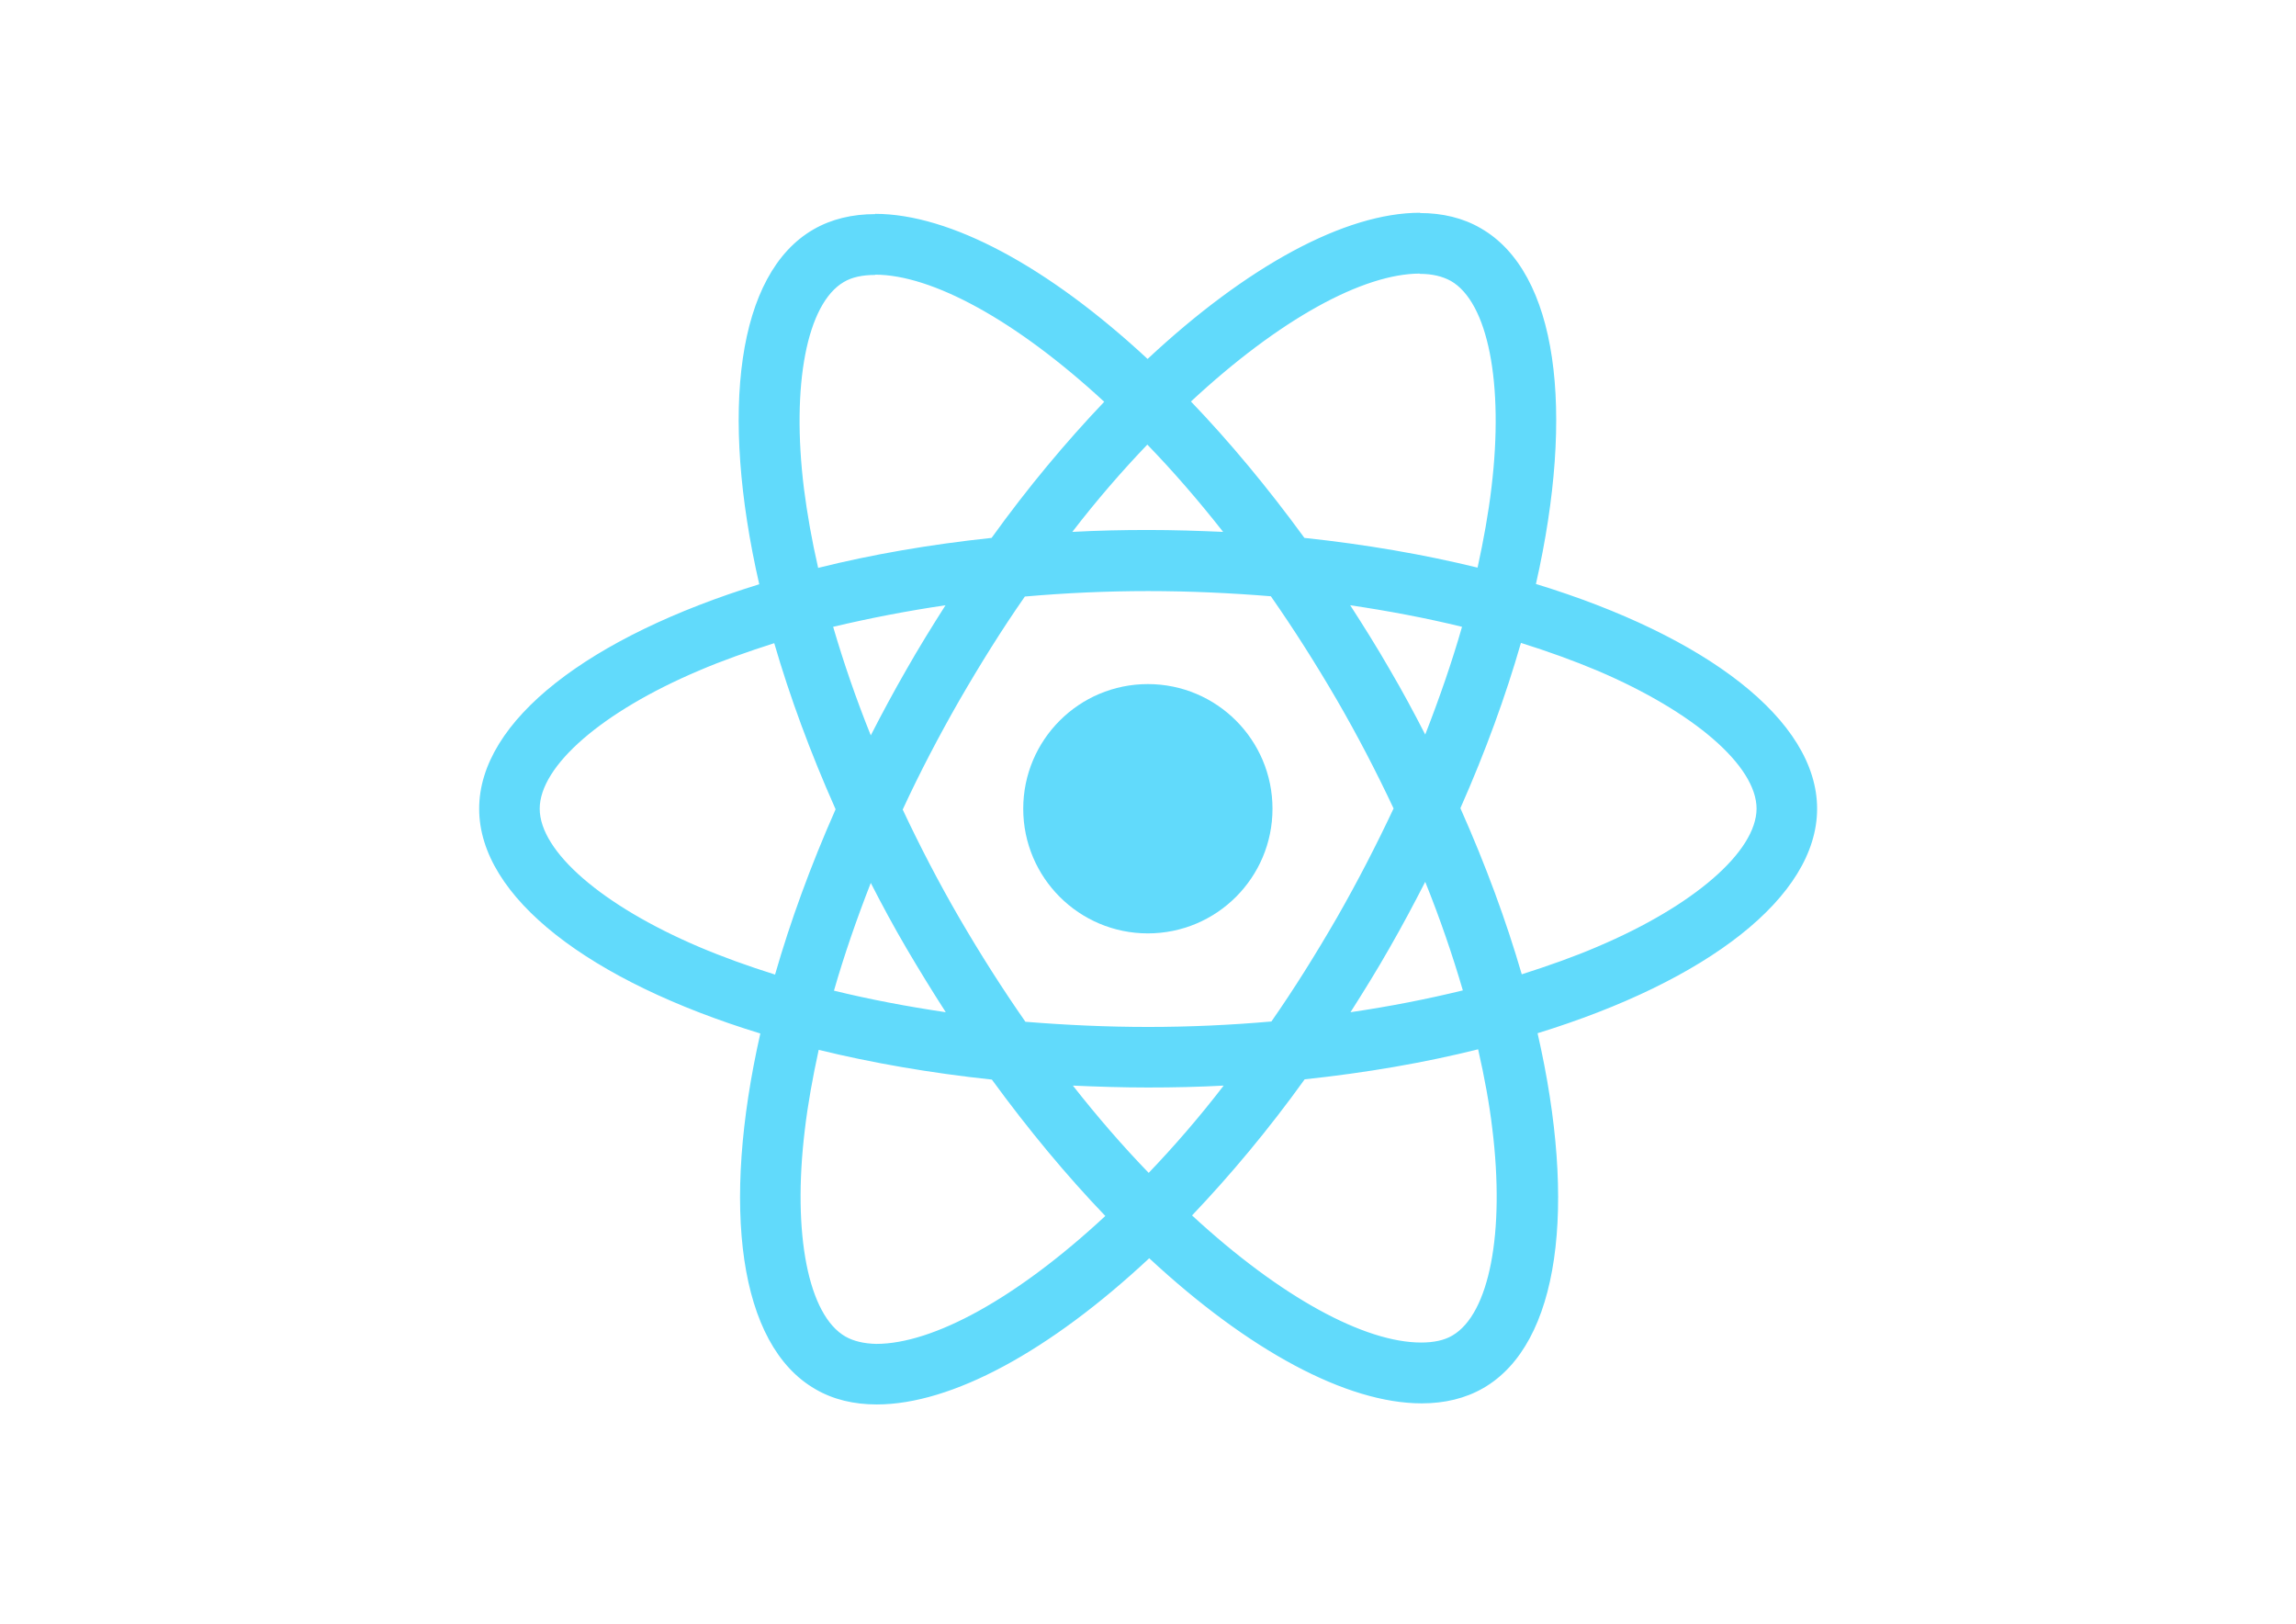
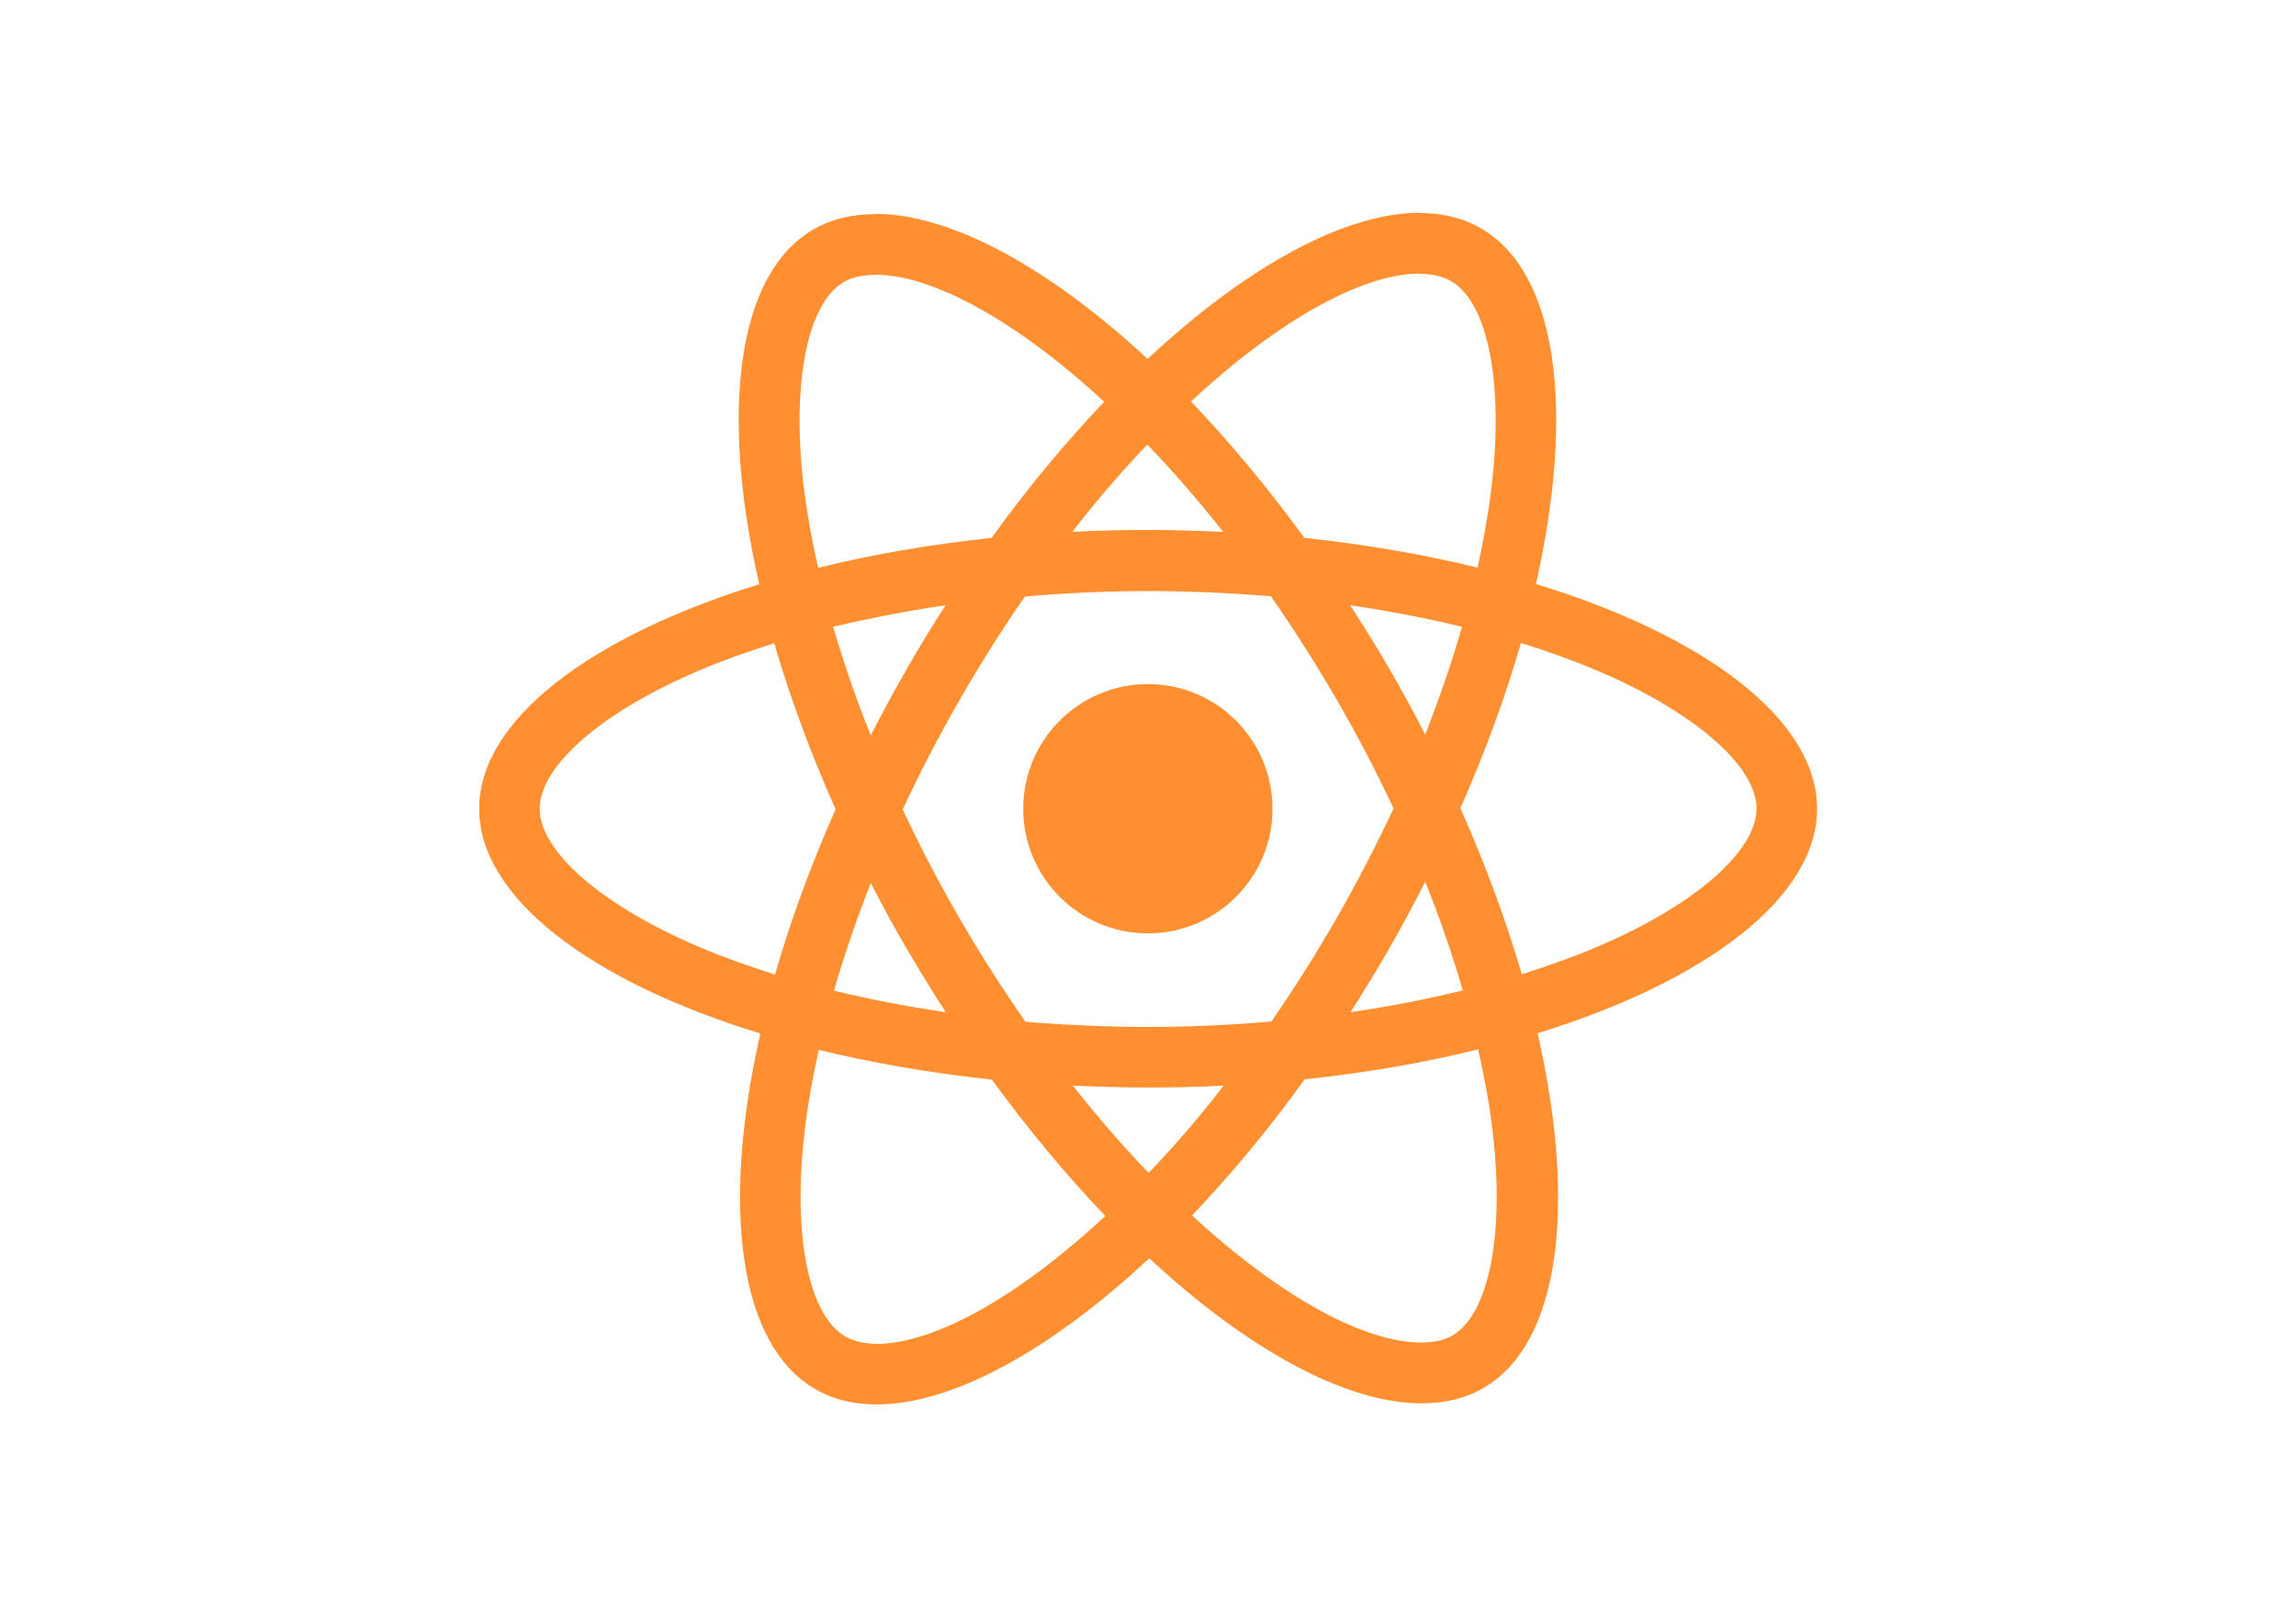
<svg xmlns="http://www.w3.org/2000/svg" viewBox="0 0 841.9 595.3">
-   <g fill="#61DAFB">
+   <g fill="#ff8f31">
    <path d="M666.3 296.5c0-32.5-40.7-63.3-103.1-82.4 14.4-63.6 8-114.2-20.2-130.4-6.5-3.8-14.1-5.6-22.4-5.6v22.3c4.6 0 8.3.9 11.4 2.6 13.6 7.8 19.5 37.5 14.9 75.7-1.1 9.4-2.9 19.3-5.1 29.4-19.6-4.8-41-8.5-63.5-10.9-13.5-18.5-27.5-35.3-41.6-50 32.6-30.3 63.2-46.9 84-46.9V78c-27.5 0-63.5 19.6-99.9 53.6-36.4-33.8-72.4-53.2-99.9-53.2v22.3c20.7 0 51.4 16.5 84 46.6-14 14.7-28 31.4-41.3 49.9-22.6 2.4-44 6.1-63.6 11-2.3-10-4-19.7-5.2-29-4.7-38.2 1.1-67.9 14.6-75.8 3-1.8 6.9-2.6 11.5-2.6V78.5c-8.4 0-16 1.8-22.6 5.6-28.1 16.2-34.4 66.7-19.9 130.1-62.2 19.2-102.7 49.9-102.7 82.3 0 32.5 40.7 63.3 103.1 82.4-14.4 63.6-8 114.2 20.2 130.4 6.5 3.8 14.1 5.6 22.5 5.6 27.5 0 63.5-19.6 99.9-53.6 36.4 33.8 72.4 53.2 99.9 53.2 8.4 0 16-1.8 22.6-5.6 28.1-16.2 34.4-66.7 19.9-130.1 62-19.1 102.5-49.9 102.5-82.3zm-130.2-66.7c-3.7 12.9-8.3 26.2-13.5 39.5-4.1-8-8.4-16-13.1-24-4.6-8-9.5-15.8-14.4-23.4 14.2 2.1 27.9 4.7 41 7.9zm-45.8 106.5c-7.8 13.5-15.8 26.3-24.1 38.2-14.9 1.3-30 2-45.2 2-15.1 0-30.2-.7-45-1.9-8.3-11.9-16.4-24.6-24.2-38-7.6-13.1-14.5-26.4-20.8-39.8 6.2-13.4 13.2-26.8 20.7-39.9 7.8-13.5 15.8-26.3 24.1-38.2 14.9-1.3 30-2 45.2-2 15.1 0 30.2.7 45 1.9 8.3 11.9 16.4 24.6 24.2 38 7.6 13.1 14.5 26.4 20.8 39.8-6.3 13.4-13.2 26.8-20.7 39.9zm32.3-13c5.4 13.4 10 26.8 13.8 39.8-13.1 3.2-26.9 5.9-41.2 8 4.9-7.7 9.8-15.6 14.4-23.7 4.6-8 8.9-16.1 13-24.1zM421.2 430c-9.3-9.6-18.6-20.3-27.8-32 9 .4 18.2.7 27.5.7 9.4 0 18.7-.2 27.8-.7-9 11.7-18.3 22.4-27.5 32zm-74.4-58.9c-14.2-2.1-27.9-4.7-41-7.9 3.7-12.9 8.3-26.2 13.5-39.5 4.1 8 8.4 16 13.1 24 4.7 8 9.5 15.8 14.4 23.4zM420.7 163c9.3 9.6 18.6 20.3 27.8 32-9-.4-18.2-.7-27.5-.7-9.4 0-18.7.2-27.8.7 9-11.7 18.3-22.4 27.5-32zm-74 58.9c-4.9 7.7-9.8 15.6-14.4 23.7-4.6 8-8.9 16-13 24-5.4-13.4-10-26.8-13.8-39.8 13.1-3.1 26.9-5.8 41.2-7.9zm-90.5 125.2c-35.4-15.1-58.3-34.9-58.3-50.6 0-15.7 22.9-35.6 58.3-50.6 8.6-3.7 18-7 27.7-10.1 5.7 19.6 13.2 40 22.5 60.9-9.2 20.8-16.6 41.1-22.2 60.6-9.9-3.1-19.3-6.5-28-10.2zM310 490c-13.6-7.8-19.5-37.5-14.9-75.7 1.1-9.4 2.9-19.3 5.1-29.4 19.6 4.8 41 8.5 63.5 10.9 13.5 18.5 27.5 35.3 41.6 50-32.6 30.3-63.2 46.9-84 46.9-4.5-.1-8.3-1-11.3-2.7zm237.2-76.2c4.7 38.2-1.1 67.9-14.6 75.8-3 1.8-6.9 2.6-11.5 2.6-20.7 0-51.4-16.5-84-46.6 14-14.7 28-31.4 41.3-49.9 22.6-2.4 44-6.1 63.6-11 2.3 10.1 4.1 19.8 5.2 29.1zm38.5-66.7c-8.6 3.7-18 7-27.7 10.1-5.7-19.6-13.2-40-22.5-60.9 9.2-20.8 16.6-41.1 22.2-60.6 9.9 3.1 19.3 6.5 28.1 10.2 35.4 15.1 58.3 34.9 58.3 50.6-.1 15.7-23 35.6-58.4 50.6zM320.8 78.4z" />
    <circle cx="420.9" cy="296.5" r="45.7" />
    <path d="M520.5 78.1z" />
  </g>
</svg>
